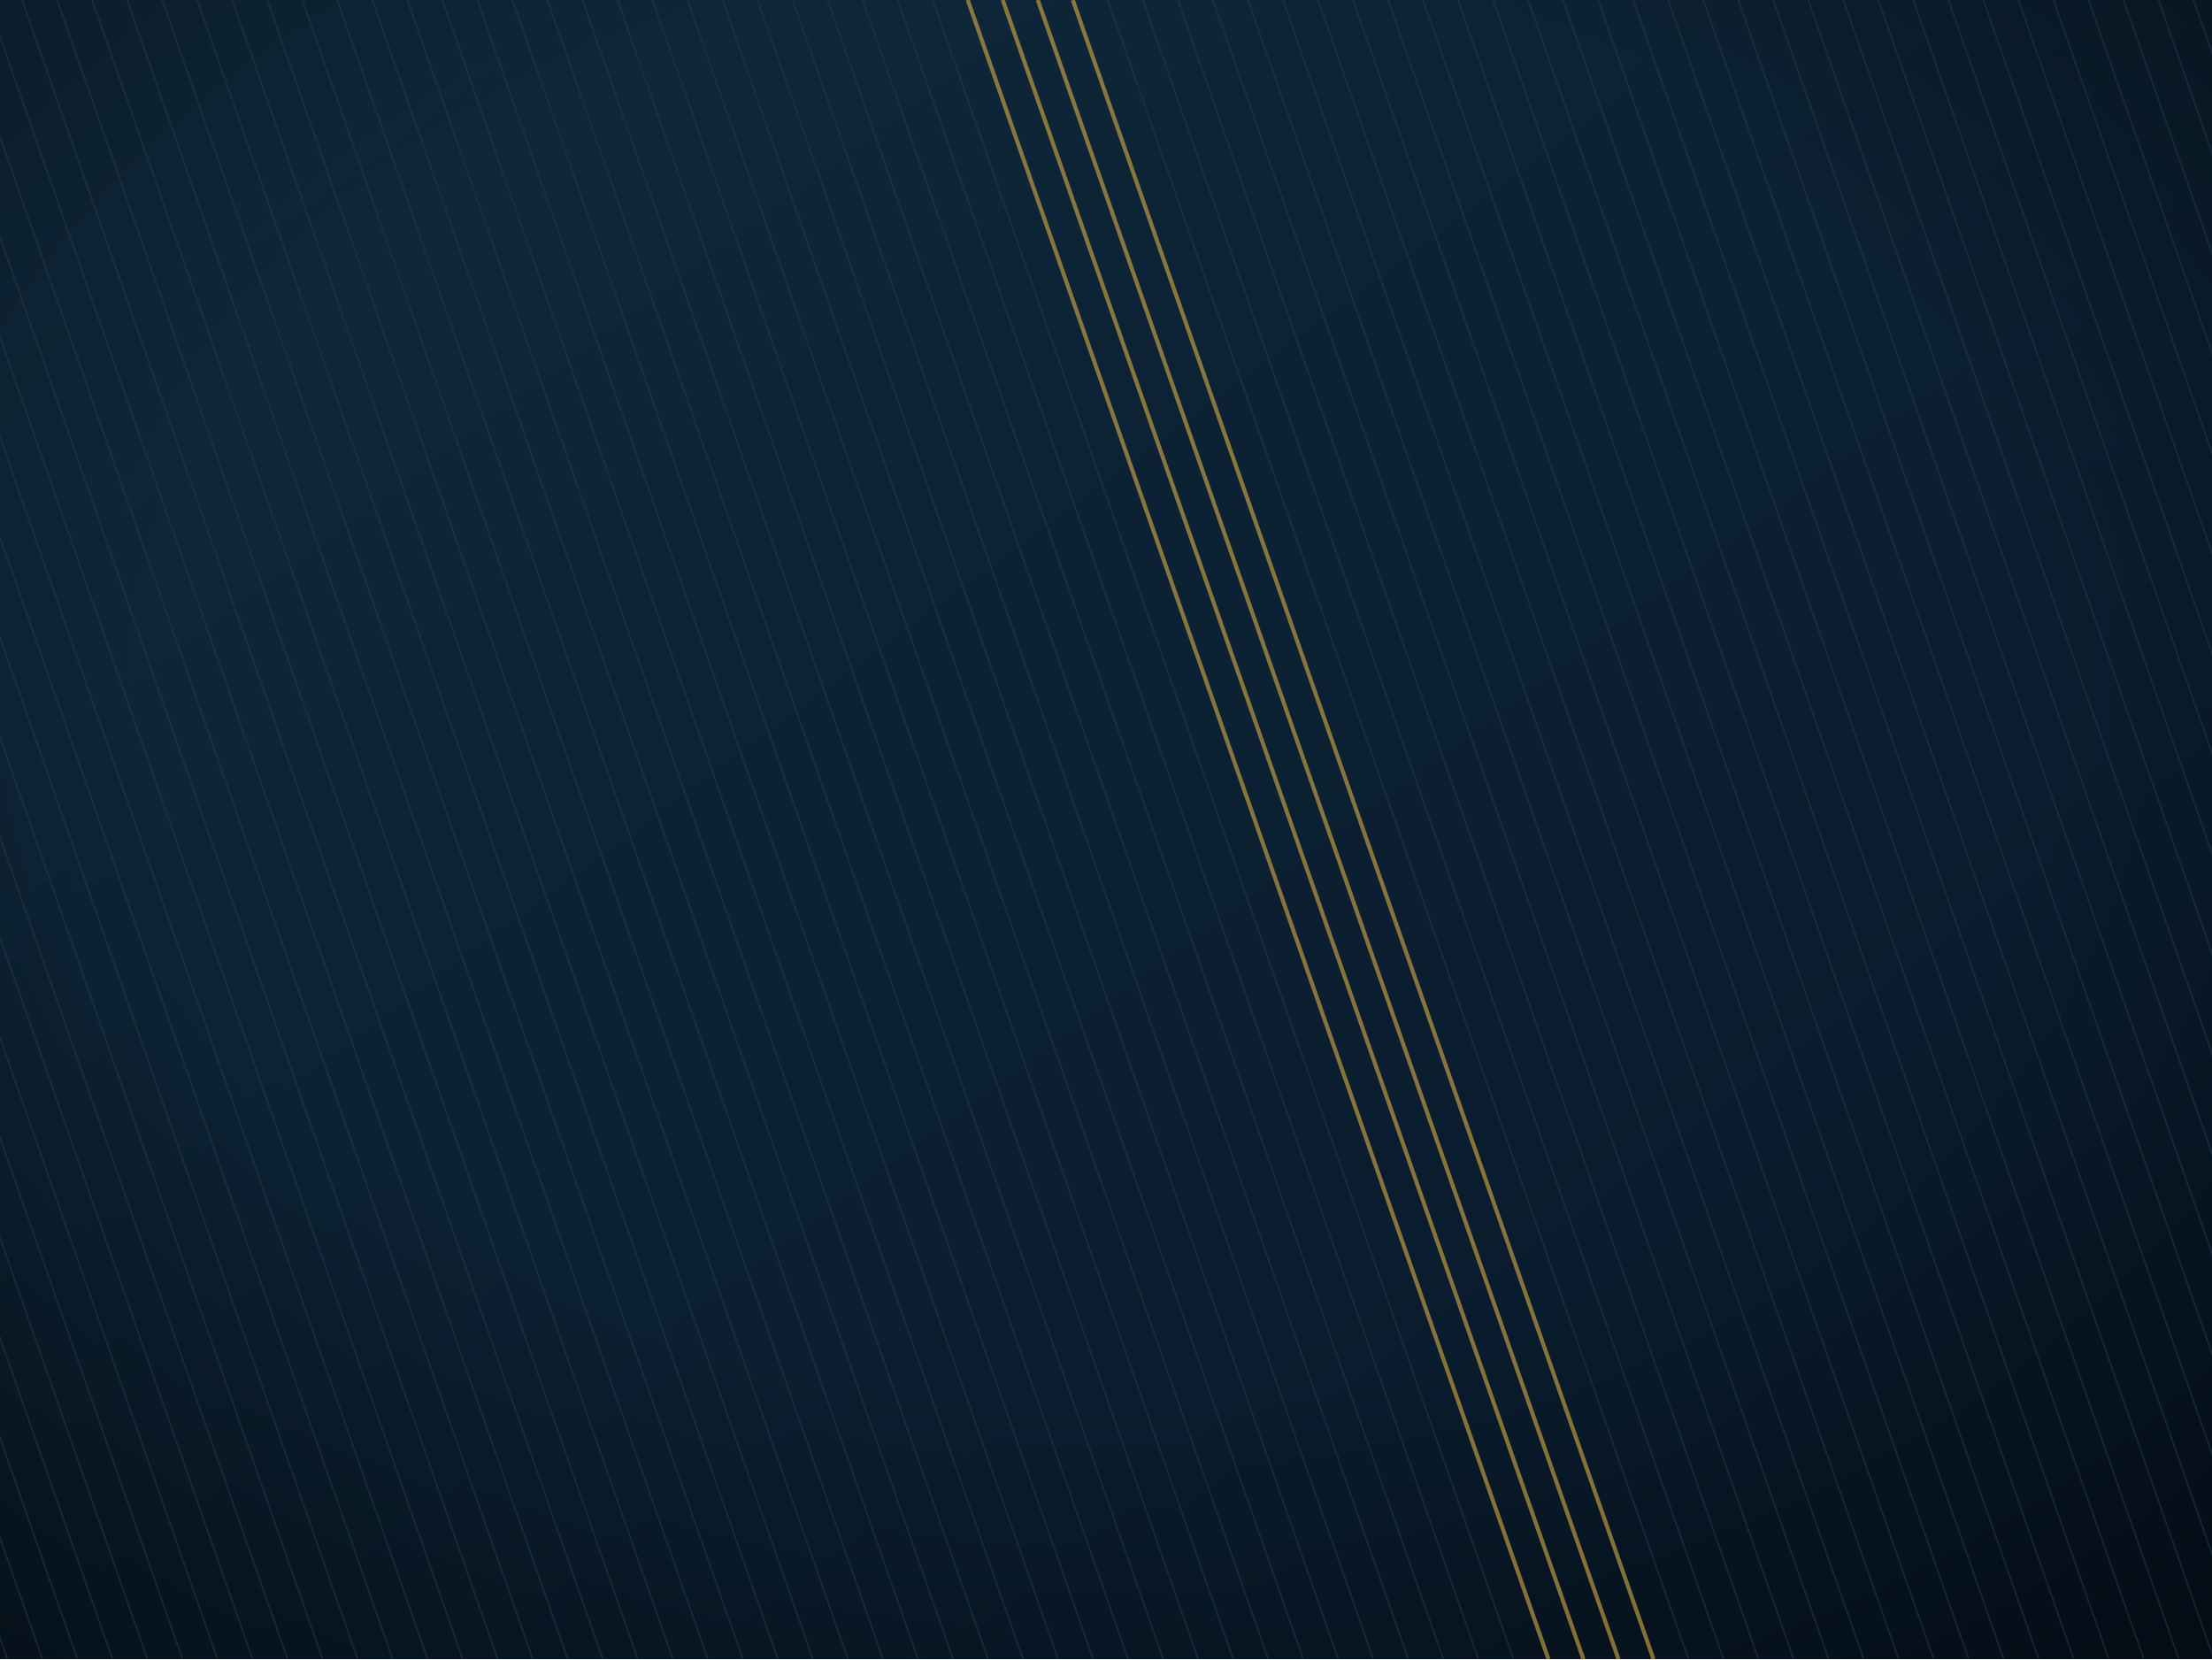
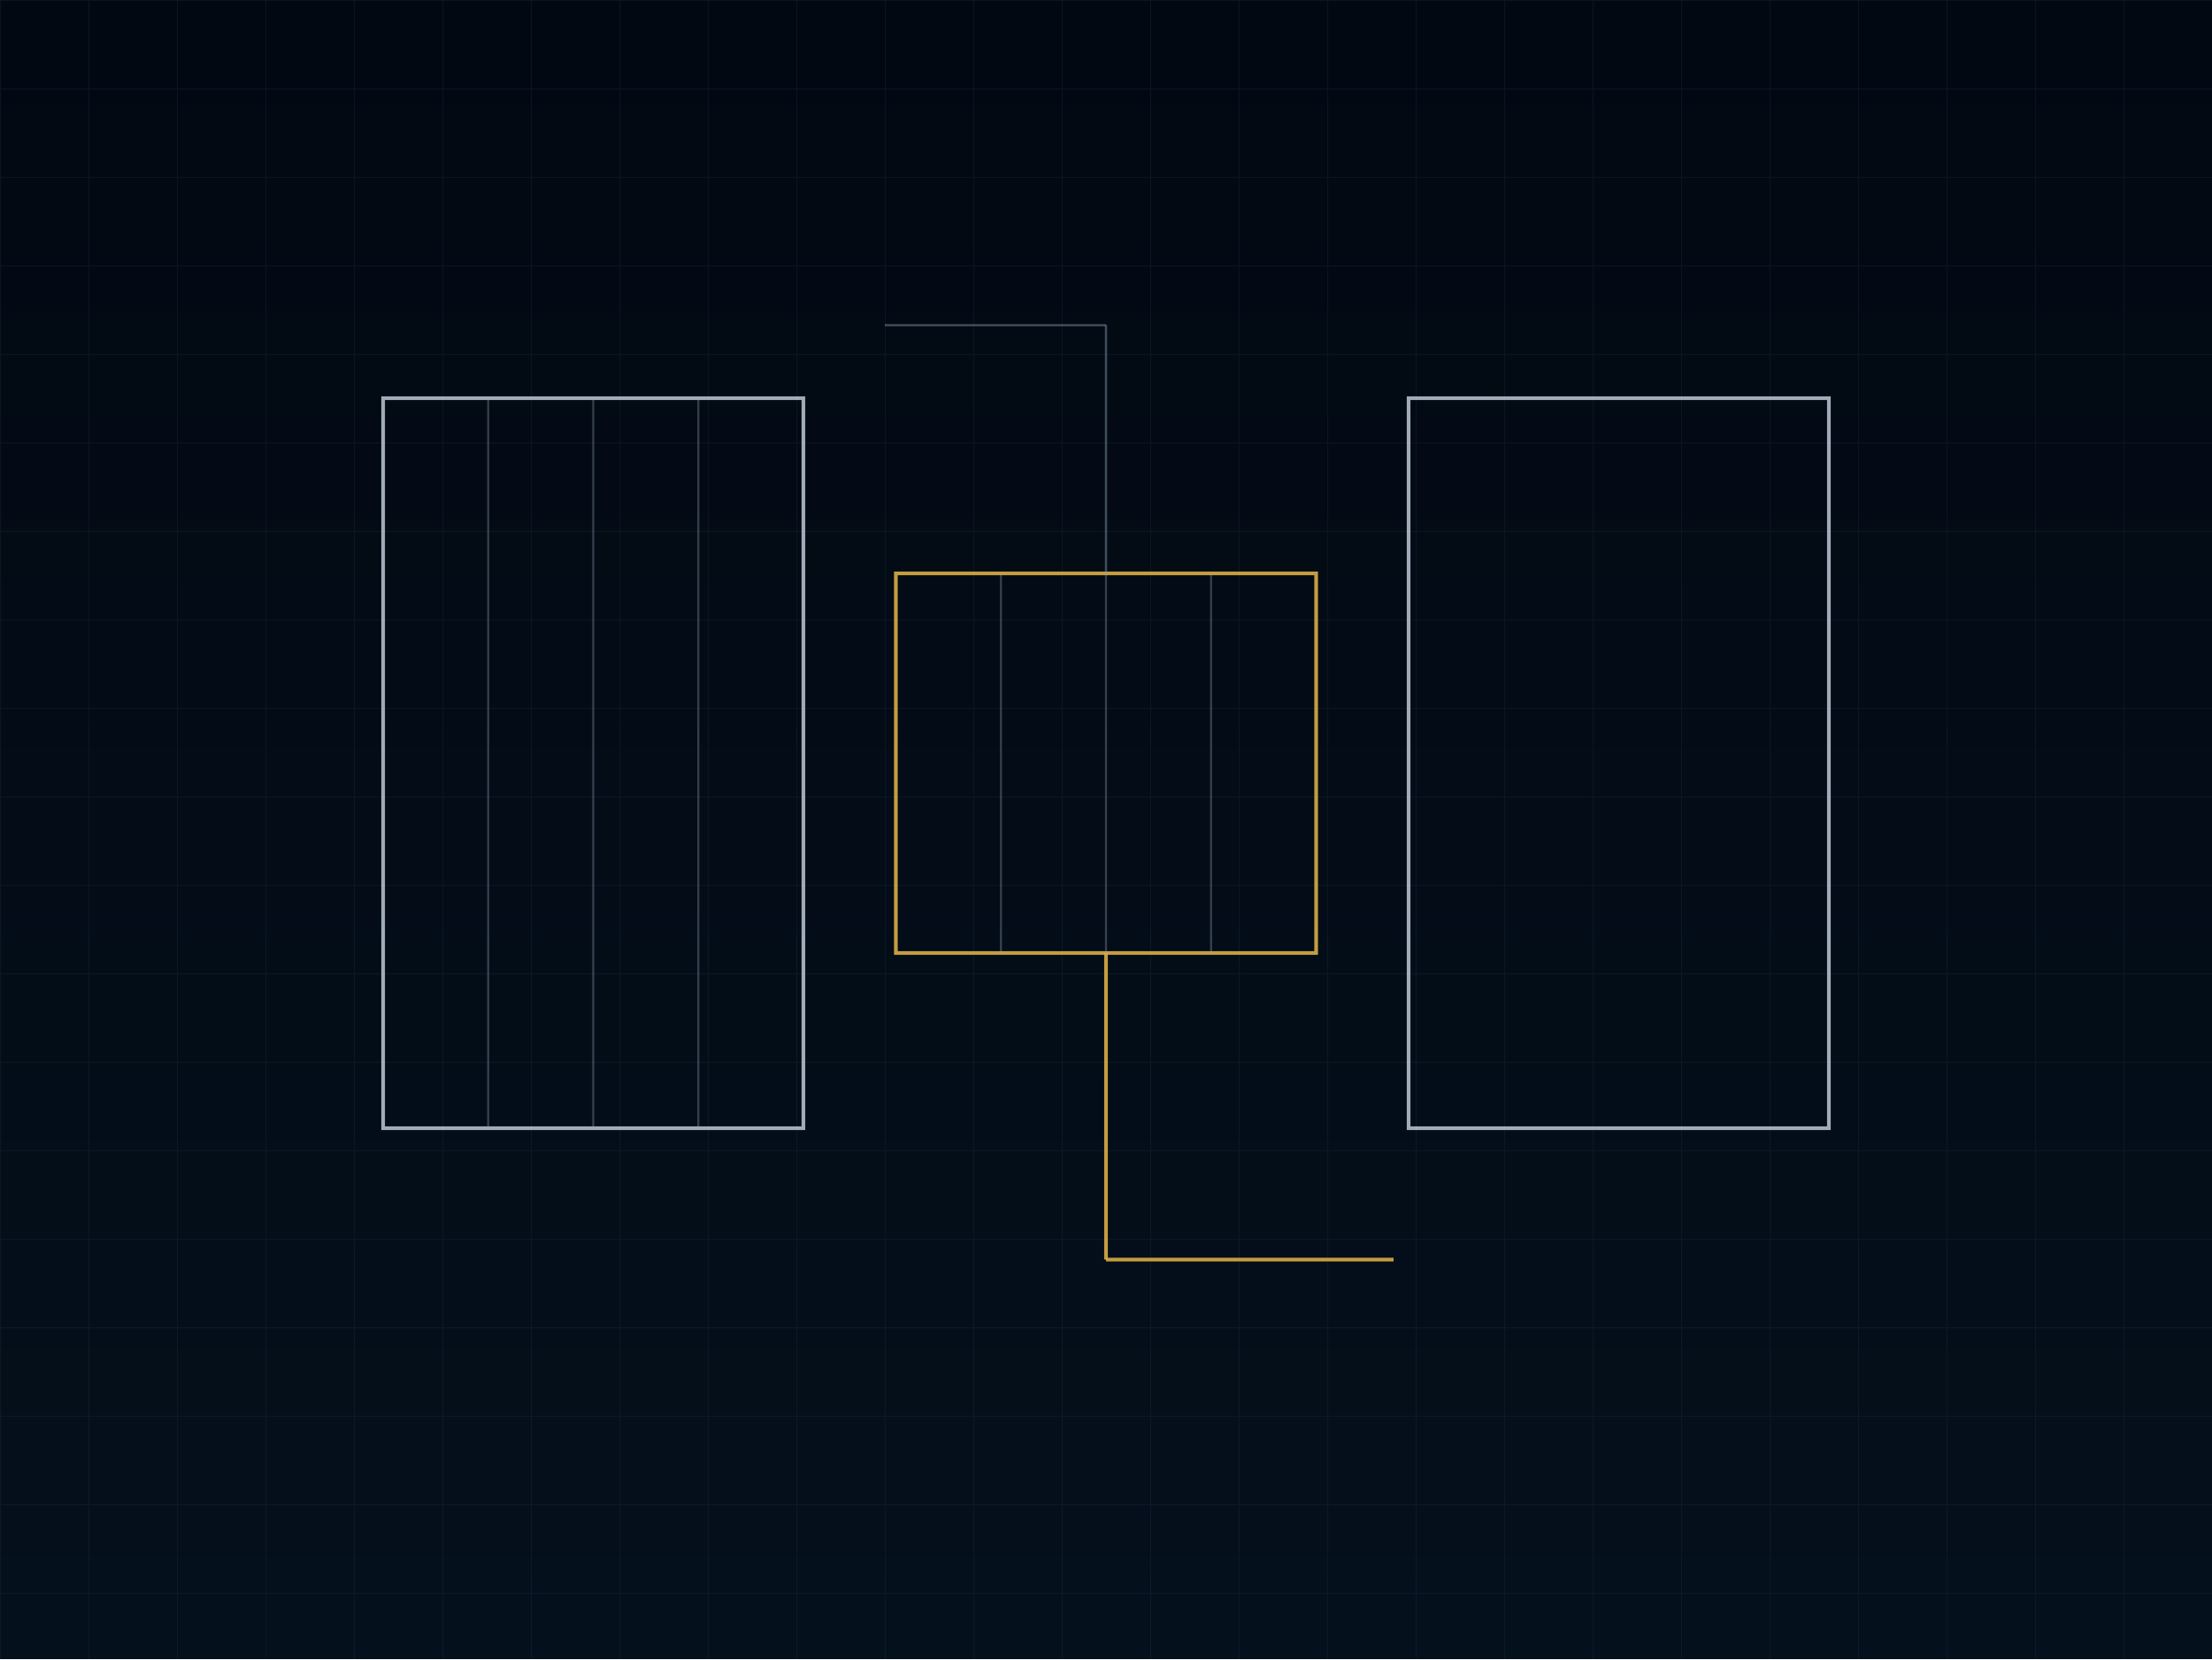
<svg xmlns="http://www.w3.org/2000/svg" viewBox="0 0 1200 900" width="1200" height="900" fill="none" role="img">
  <defs>
-     <linearGradient id="g" x1="0" y1="0" x2="1" y2="1">
-       <stop offset="0" stop-color="#102A3D" />
-       <stop offset="1" stop-color="#071727" />
+     <linearGradient id="bg" x1="0" y1="0" x2="0" y2="1">
+       <stop offset="0" stop-color="#020812" />
+       <stop offset="1" stop-color="#04101C" />
    </linearGradient>
-     <radialGradient id="vg" cx="50%" cy="42%" r="78%">
-       <stop offset="55%" stop-color="#000000" stop-opacity="0" />
-       <stop offset="100%" stop-color="#000000" stop-opacity="0.5" />
+     <pattern id="grid" width="48" height="48" patternUnits="userSpaceOnUse">
+       <path d="M48 0H0V48" stroke="#2A4A66" stroke-width="1" />
+     </pattern>
+     <radialGradient id="warm" cx="50%" cy="50%" r="50%">
+       <stop offset="0" stop-color="#F3C56B" stop-opacity="0.55" />
+       <stop offset="1" stop-color="#F3C56B" stop-opacity="0" />
    </radialGradient>
  </defs>
-   <rect width="1200" height="900" fill="url(#g)" />
-   <rect width="1200" height="900" fill="url(#vg)" />
-   <line x1="-900" y1="0" x2="-585" y2="900" stroke="#243746" stroke-width="1" opacity="0.5" />
-   <line x1="-881" y1="0" x2="-566" y2="900" stroke="#243746" stroke-width="1" opacity="0.5" />
-   <line x1="-862" y1="0" x2="-547" y2="900" stroke="#243746" stroke-width="1" opacity="0.5" />
-   <line x1="-843" y1="0" x2="-528" y2="900" stroke="#243746" stroke-width="1" opacity="0.5" />
-   <line x1="-824" y1="0" x2="-509" y2="900" stroke="#243746" stroke-width="1" opacity="0.5" />
-   <line x1="-805" y1="0" x2="-490" y2="900" stroke="#243746" stroke-width="1" opacity="0.5" />
-   <line x1="-786" y1="0" x2="-471" y2="900" stroke="#243746" stroke-width="1" opacity="0.5" />
-   <line x1="-767" y1="0" x2="-452" y2="900" stroke="#243746" stroke-width="1" opacity="0.5" />
-   <line x1="-748" y1="0" x2="-433" y2="900" stroke="#243746" stroke-width="1" opacity="0.5" />
-   <line x1="-729" y1="0" x2="-414" y2="900" stroke="#243746" stroke-width="1" opacity="0.5" />
-   <line x1="-710" y1="0" x2="-395" y2="900" stroke="#243746" stroke-width="1" opacity="0.5" />
-   <line x1="-691" y1="0" x2="-376" y2="900" stroke="#243746" stroke-width="1" opacity="0.5" />
-   <line x1="-672" y1="0" x2="-357" y2="900" stroke="#243746" stroke-width="1" opacity="0.5" />
-   <line x1="-653" y1="0" x2="-338" y2="900" stroke="#243746" stroke-width="1" opacity="0.5" />
-   <line x1="-634" y1="0" x2="-319" y2="900" stroke="#243746" stroke-width="1" opacity="0.5" />
-   <line x1="-615" y1="0" x2="-300" y2="900" stroke="#243746" stroke-width="1" opacity="0.5" />
-   <line x1="-596" y1="0" x2="-281" y2="900" stroke="#243746" stroke-width="1" opacity="0.5" />
-   <line x1="-577" y1="0" x2="-262" y2="900" stroke="#243746" stroke-width="1" opacity="0.5" />
-   <line x1="-558" y1="0" x2="-243" y2="900" stroke="#243746" stroke-width="1" opacity="0.5" />
-   <line x1="-539" y1="0" x2="-224" y2="900" stroke="#243746" stroke-width="1" opacity="0.5" />
-   <line x1="-520" y1="0" x2="-205" y2="900" stroke="#243746" stroke-width="1" opacity="0.5" />
-   <line x1="-501" y1="0" x2="-186" y2="900" stroke="#243746" stroke-width="1" opacity="0.5" />
-   <line x1="-482" y1="0" x2="-167" y2="900" stroke="#243746" stroke-width="1" opacity="0.5" />
-   <line x1="-463" y1="0" x2="-148" y2="900" stroke="#243746" stroke-width="1" opacity="0.5" />
-   <line x1="-444" y1="0" x2="-129" y2="900" stroke="#243746" stroke-width="1" opacity="0.5" />
-   <line x1="-425" y1="0" x2="-110" y2="900" stroke="#243746" stroke-width="1" opacity="0.5" />
-   <line x1="-406" y1="0" x2="-91" y2="900" stroke="#243746" stroke-width="1" opacity="0.5" />
-   <line x1="-387" y1="0" x2="-72" y2="900" stroke="#243746" stroke-width="1" opacity="0.5" />
-   <line x1="-368" y1="0" x2="-53" y2="900" stroke="#243746" stroke-width="1" opacity="0.5" />
-   <line x1="-349" y1="0" x2="-34" y2="900" stroke="#243746" stroke-width="1" opacity="0.5" />
-   <line x1="-330" y1="0" x2="-15" y2="900" stroke="#243746" stroke-width="1" opacity="0.5" />
-   <line x1="-311" y1="0" x2="4" y2="900" stroke="#243746" stroke-width="1" opacity="0.5" />
-   <line x1="-292" y1="0" x2="23" y2="900" stroke="#243746" stroke-width="1" opacity="0.5" />
-   <line x1="-273" y1="0" x2="42" y2="900" stroke="#243746" stroke-width="1" opacity="0.5" />
-   <line x1="-254" y1="0" x2="61" y2="900" stroke="#243746" stroke-width="1" opacity="0.5" />
-   <line x1="-235" y1="0" x2="80" y2="900" stroke="#243746" stroke-width="1" opacity="0.5" />
-   <line x1="-216" y1="0" x2="99" y2="900" stroke="#243746" stroke-width="1" opacity="0.5" />
-   <line x1="-197" y1="0" x2="118" y2="900" stroke="#243746" stroke-width="1" opacity="0.5" />
-   <line x1="-178" y1="0" x2="137" y2="900" stroke="#243746" stroke-width="1" opacity="0.5" />
-   <line x1="-159" y1="0" x2="156" y2="900" stroke="#243746" stroke-width="1" opacity="0.5" />
-   <line x1="-140" y1="0" x2="175" y2="900" stroke="#243746" stroke-width="1" opacity="0.5" />
-   <line x1="-121" y1="0" x2="194" y2="900" stroke="#243746" stroke-width="1" opacity="0.5" />
-   <line x1="-102" y1="0" x2="213" y2="900" stroke="#243746" stroke-width="1" opacity="0.5" />
-   <line x1="-83" y1="0" x2="232" y2="900" stroke="#243746" stroke-width="1" opacity="0.5" />
-   <line x1="-64" y1="0" x2="251" y2="900" stroke="#243746" stroke-width="1" opacity="0.5" />
-   <line x1="-45" y1="0" x2="270" y2="900" stroke="#243746" stroke-width="1" opacity="0.5" />
-   <line x1="-26" y1="0" x2="289" y2="900" stroke="#243746" stroke-width="1" opacity="0.5" />
-   <line x1="-7" y1="0" x2="308" y2="900" stroke="#243746" stroke-width="1" opacity="0.5" />
-   <line x1="12" y1="0" x2="327" y2="900" stroke="#243746" stroke-width="1" opacity="0.5" />
-   <line x1="31" y1="0" x2="346" y2="900" stroke="#243746" stroke-width="1" opacity="0.5" />
-   <line x1="50" y1="0" x2="365" y2="900" stroke="#243746" stroke-width="1" opacity="0.5" />
-   <line x1="69" y1="0" x2="384" y2="900" stroke="#243746" stroke-width="1" opacity="0.5" />
-   <line x1="88" y1="0" x2="403" y2="900" stroke="#243746" stroke-width="1" opacity="0.5" />
-   <line x1="107" y1="0" x2="422" y2="900" stroke="#243746" stroke-width="1" opacity="0.5" />
-   <line x1="126" y1="0" x2="441" y2="900" stroke="#243746" stroke-width="1" opacity="0.5" />
-   <line x1="145" y1="0" x2="460" y2="900" stroke="#243746" stroke-width="1" opacity="0.5" />
-   <line x1="164" y1="0" x2="479" y2="900" stroke="#243746" stroke-width="1" opacity="0.5" />
-   <line x1="183" y1="0" x2="498" y2="900" stroke="#243746" stroke-width="1" opacity="0.5" />
-   <line x1="202" y1="0" x2="517" y2="900" stroke="#243746" stroke-width="1" opacity="0.5" />
-   <line x1="221" y1="0" x2="536" y2="900" stroke="#243746" stroke-width="1" opacity="0.5" />
-   <line x1="240" y1="0" x2="555" y2="900" stroke="#243746" stroke-width="1" opacity="0.5" />
-   <line x1="259" y1="0" x2="574" y2="900" stroke="#243746" stroke-width="1" opacity="0.5" />
-   <line x1="278" y1="0" x2="593" y2="900" stroke="#243746" stroke-width="1" opacity="0.5" />
-   <line x1="297" y1="0" x2="612" y2="900" stroke="#243746" stroke-width="1" opacity="0.5" />
-   <line x1="316" y1="0" x2="631" y2="900" stroke="#243746" stroke-width="1" opacity="0.5" />
-   <line x1="335" y1="0" x2="650" y2="900" stroke="#243746" stroke-width="1" opacity="0.5" />
-   <line x1="354" y1="0" x2="669" y2="900" stroke="#243746" stroke-width="1" opacity="0.5" />
-   <line x1="373" y1="0" x2="688" y2="900" stroke="#243746" stroke-width="1" opacity="0.5" />
-   <line x1="392" y1="0" x2="707" y2="900" stroke="#243746" stroke-width="1" opacity="0.5" />
-   <line x1="411" y1="0" x2="726" y2="900" stroke="#243746" stroke-width="1" opacity="0.5" />
-   <line x1="430" y1="0" x2="745" y2="900" stroke="#243746" stroke-width="1" opacity="0.5" />
-   <line x1="449" y1="0" x2="764" y2="900" stroke="#243746" stroke-width="1" opacity="0.5" />
-   <line x1="468" y1="0" x2="783" y2="900" stroke="#243746" stroke-width="1" opacity="0.5" />
-   <line x1="487" y1="0" x2="802" y2="900" stroke="#243746" stroke-width="1" opacity="0.5" />
-   <line x1="506" y1="0" x2="821" y2="900" stroke="#243746" stroke-width="1" opacity="0.5" />
-   <line x1="525" y1="0" x2="840" y2="900" stroke="#D9AD45" stroke-width="2.2" opacity="0.6" />
-   <line x1="544" y1="0" x2="859" y2="900" stroke="#D9AD45" stroke-width="2.2" opacity="0.6" />
-   <line x1="563" y1="0" x2="878" y2="900" stroke="#D9AD45" stroke-width="2.2" opacity="0.6" />
-   <line x1="582" y1="0" x2="897" y2="900" stroke="#D9AD45" stroke-width="2.2" opacity="0.6" />
-   <line x1="601" y1="0" x2="916" y2="900" stroke="#243746" stroke-width="1" opacity="0.5" />
-   <line x1="620" y1="0" x2="935" y2="900" stroke="#243746" stroke-width="1" opacity="0.5" />
-   <line x1="639" y1="0" x2="954" y2="900" stroke="#243746" stroke-width="1" opacity="0.5" />
-   <line x1="658" y1="0" x2="973" y2="900" stroke="#243746" stroke-width="1" opacity="0.5" />
-   <line x1="677" y1="0" x2="992" y2="900" stroke="#243746" stroke-width="1" opacity="0.5" />
-   <line x1="696" y1="0" x2="1011" y2="900" stroke="#243746" stroke-width="1" opacity="0.5" />
-   <line x1="715" y1="0" x2="1030" y2="900" stroke="#243746" stroke-width="1" opacity="0.5" />
-   <line x1="734" y1="0" x2="1049" y2="900" stroke="#243746" stroke-width="1" opacity="0.5" />
-   <line x1="753" y1="0" x2="1068" y2="900" stroke="#243746" stroke-width="1" opacity="0.5" />
-   <line x1="772" y1="0" x2="1087" y2="900" stroke="#243746" stroke-width="1" opacity="0.5" />
-   <line x1="791" y1="0" x2="1106" y2="900" stroke="#243746" stroke-width="1" opacity="0.5" />
-   <line x1="810" y1="0" x2="1125" y2="900" stroke="#243746" stroke-width="1" opacity="0.5" />
-   <line x1="829" y1="0" x2="1144" y2="900" stroke="#243746" stroke-width="1" opacity="0.5" />
-   <line x1="848" y1="0" x2="1163" y2="900" stroke="#243746" stroke-width="1" opacity="0.5" />
-   <line x1="867" y1="0" x2="1182" y2="900" stroke="#243746" stroke-width="1" opacity="0.5" />
-   <line x1="886" y1="0" x2="1201" y2="900" stroke="#243746" stroke-width="1" opacity="0.5" />
-   <line x1="905" y1="0" x2="1220" y2="900" stroke="#243746" stroke-width="1" opacity="0.5" />
-   <line x1="924" y1="0" x2="1239" y2="900" stroke="#243746" stroke-width="1" opacity="0.5" />
-   <line x1="943" y1="0" x2="1258" y2="900" stroke="#243746" stroke-width="1" opacity="0.5" />
-   <line x1="962" y1="0" x2="1277" y2="900" stroke="#243746" stroke-width="1" opacity="0.5" />
-   <line x1="981" y1="0" x2="1296" y2="900" stroke="#243746" stroke-width="1" opacity="0.5" />
-   <line x1="1000" y1="0" x2="1315" y2="900" stroke="#243746" stroke-width="1" opacity="0.5" />
-   <line x1="1019" y1="0" x2="1334" y2="900" stroke="#243746" stroke-width="1" opacity="0.5" />
-   <line x1="1038" y1="0" x2="1353" y2="900" stroke="#243746" stroke-width="1" opacity="0.5" />
-   <line x1="1057" y1="0" x2="1372" y2="900" stroke="#243746" stroke-width="1" opacity="0.5" />
-   <line x1="1076" y1="0" x2="1391" y2="900" stroke="#243746" stroke-width="1" opacity="0.5" />
-   <line x1="1095" y1="0" x2="1410" y2="900" stroke="#243746" stroke-width="1" opacity="0.5" />
-   <line x1="1114" y1="0" x2="1429" y2="900" stroke="#243746" stroke-width="1" opacity="0.5" />
-   <line x1="1133" y1="0" x2="1448" y2="900" stroke="#243746" stroke-width="1" opacity="0.5" />
-   <line x1="1152" y1="0" x2="1467" y2="900" stroke="#243746" stroke-width="1" opacity="0.5" />
-   <line x1="1171" y1="0" x2="1486" y2="900" stroke="#243746" stroke-width="1" opacity="0.5" />
-   <line x1="1190" y1="0" x2="1505" y2="900" stroke="#243746" stroke-width="1" opacity="0.5" />
-   <line x1="1209" y1="0" x2="1524" y2="900" stroke="#243746" stroke-width="1" opacity="0.5" />
-   <line x1="1228" y1="0" x2="1543" y2="900" stroke="#243746" stroke-width="1" opacity="0.5" />
-   <line x1="1247" y1="0" x2="1562" y2="900" stroke="#243746" stroke-width="1" opacity="0.5" />
-   <line x1="1266" y1="0" x2="1581" y2="900" stroke="#243746" stroke-width="1" opacity="0.5" />
-   <line x1="1285" y1="0" x2="1600" y2="900" stroke="#243746" stroke-width="1" opacity="0.5" />
-   <line x1="1304" y1="0" x2="1619" y2="900" stroke="#243746" stroke-width="1" opacity="0.5" />
-   <line x1="1323" y1="0" x2="1638" y2="900" stroke="#243746" stroke-width="1" opacity="0.5" />
-   <line x1="1342" y1="0" x2="1657" y2="900" stroke="#243746" stroke-width="1" opacity="0.5" />
-   <line x1="1361" y1="0" x2="1676" y2="900" stroke="#243746" stroke-width="1" opacity="0.5" />
-   <line x1="1380" y1="0" x2="1695" y2="900" stroke="#243746" stroke-width="1" opacity="0.5" />
-   <line x1="1399" y1="0" x2="1714" y2="900" stroke="#243746" stroke-width="1" opacity="0.5" />
-   <line x1="1418" y1="0" x2="1733" y2="900" stroke="#243746" stroke-width="1" opacity="0.5" />
-   <line x1="1437" y1="0" x2="1752" y2="900" stroke="#243746" stroke-width="1" opacity="0.5" />
-   <line x1="1456" y1="0" x2="1771" y2="900" stroke="#243746" stroke-width="1" opacity="0.5" />
-   <line x1="1475" y1="0" x2="1790" y2="900" stroke="#243746" stroke-width="1" opacity="0.5" />
-   <line x1="1494" y1="0" x2="1809" y2="900" stroke="#243746" stroke-width="1" opacity="0.5" />
-   <line x1="1513" y1="0" x2="1828" y2="900" stroke="#243746" stroke-width="1" opacity="0.5" />
-   <line x1="1532" y1="0" x2="1847" y2="900" stroke="#243746" stroke-width="1" opacity="0.5" />
-   <line x1="1551" y1="0" x2="1866" y2="900" stroke="#243746" stroke-width="1" opacity="0.5" />
-   <line x1="1570" y1="0" x2="1885" y2="900" stroke="#243746" stroke-width="1" opacity="0.5" />
-   <line x1="1589" y1="0" x2="1904" y2="900" stroke="#243746" stroke-width="1" opacity="0.5" />
-   <line x1="1608" y1="0" x2="1923" y2="900" stroke="#243746" stroke-width="1" opacity="0.5" />
-   <line x1="1627" y1="0" x2="1942" y2="900" stroke="#243746" stroke-width="1" opacity="0.5" />
-   <line x1="1646" y1="0" x2="1961" y2="900" stroke="#243746" stroke-width="1" opacity="0.5" />
-   <line x1="1665" y1="0" x2="1980" y2="900" stroke="#243746" stroke-width="1" opacity="0.5" />
-   <line x1="1684" y1="0" x2="1999" y2="900" stroke="#243746" stroke-width="1" opacity="0.5" />
-   <line x1="1703" y1="0" x2="2018" y2="900" stroke="#243746" stroke-width="1" opacity="0.5" />
-   <line x1="1722" y1="0" x2="2037" y2="900" stroke="#243746" stroke-width="1" opacity="0.5" />
-   <line x1="1741" y1="0" x2="2056" y2="900" stroke="#243746" stroke-width="1" opacity="0.5" />
-   <line x1="1760" y1="0" x2="2075" y2="900" stroke="#243746" stroke-width="1" opacity="0.5" />
-   <line x1="1779" y1="0" x2="2094" y2="900" stroke="#243746" stroke-width="1" opacity="0.5" />
-   <line x1="1798" y1="0" x2="2113" y2="900" stroke="#243746" stroke-width="1" opacity="0.5" />
-   <line x1="1817" y1="0" x2="2132" y2="900" stroke="#243746" stroke-width="1" opacity="0.5" />
-   <line x1="1836" y1="0" x2="2151" y2="900" stroke="#243746" stroke-width="1" opacity="0.5" />
-   <line x1="1855" y1="0" x2="2170" y2="900" stroke="#243746" stroke-width="1" opacity="0.5" />
-   <line x1="1874" y1="0" x2="2189" y2="900" stroke="#243746" stroke-width="1" opacity="0.5" />
-   <line x1="1893" y1="0" x2="2208" y2="900" stroke="#243746" stroke-width="1" opacity="0.5" />
-   <line x1="1912" y1="0" x2="2227" y2="900" stroke="#243746" stroke-width="1" opacity="0.5" />
-   <line x1="1931" y1="0" x2="2246" y2="900" stroke="#243746" stroke-width="1" opacity="0.5" />
-   <line x1="1950" y1="0" x2="2265" y2="900" stroke="#243746" stroke-width="1" opacity="0.5" />
-   <line x1="1969" y1="0" x2="2284" y2="900" stroke="#243746" stroke-width="1" opacity="0.5" />
-   <line x1="1988" y1="0" x2="2303" y2="900" stroke="#243746" stroke-width="1" opacity="0.5" />
-   <line x1="2007" y1="0" x2="2322" y2="900" stroke="#243746" stroke-width="1" opacity="0.5" />
-   <line x1="2026" y1="0" x2="2341" y2="900" stroke="#243746" stroke-width="1" opacity="0.5" />
-   <line x1="2045" y1="0" x2="2360" y2="900" stroke="#243746" stroke-width="1" opacity="0.5" />
-   <line x1="2064" y1="0" x2="2379" y2="900" stroke="#243746" stroke-width="1" opacity="0.5" />
-   <line x1="2083" y1="0" x2="2398" y2="900" stroke="#243746" stroke-width="1" opacity="0.5" />
+   <rect width="1200" height="900" fill="url(#bg)" />
+   <rect width="1200" height="900" fill="url(#grid)" opacity="0.18" />
+   <rect x="207.84" y="216" width="228" height="396" stroke="#DCE9F5" stroke-opacity="0.72" stroke-width="2" />
+   <rect x="764.16" y="216" width="228" height="396" stroke="#DCE9F5" stroke-opacity="0.72" stroke-width="2" />
+   <rect x="486" y="311.04" width="228" height="205.92" stroke="#D9AD45" stroke-opacity="0.9" stroke-width="2" />
+   <line x1="264.84" y1="216" x2="264.84" y2="612" stroke="#93A9BC" stroke-opacity="0.34" stroke-width="1.1" />
+   <line x1="543" y1="311.04" x2="543" y2="516.96" stroke="#93A9BC" stroke-opacity="0.34" stroke-width="1.1" />
+   <line x1="321.84" y1="216" x2="321.84" y2="612" stroke="#93A9BC" stroke-opacity="0.34" stroke-width="1.1" />
+   <line x1="600" y1="311.04" x2="600" y2="516.96" stroke="#93A9BC" stroke-opacity="0.34" stroke-width="1.1" />
+   <line x1="378.84" y1="216" x2="378.84" y2="612" stroke="#93A9BC" stroke-opacity="0.34" stroke-width="1.1" />
+   <line x1="657" y1="311.04" x2="657" y2="516.96" stroke="#93A9BC" stroke-opacity="0.34" stroke-width="1.1" />
+   <line x1="600" y1="516.96" x2="600" y2="683.28" stroke="#D9AD45" stroke-opacity="0.9" stroke-width="2" />
+   <line x1="600" y1="683.28" x2="756" y2="683.28" stroke="#D9AD45" stroke-opacity="0.9" stroke-width="2" />
+   <line x1="600" y1="311.04" x2="600" y2="176.4" stroke="#93A9BC" stroke-opacity="0.42" stroke-width="1.2" />
+   <line x1="600" y1="176.4" x2="480" y2="176.4" stroke="#93A9BC" stroke-opacity="0.42" stroke-width="1.2" />
</svg>
